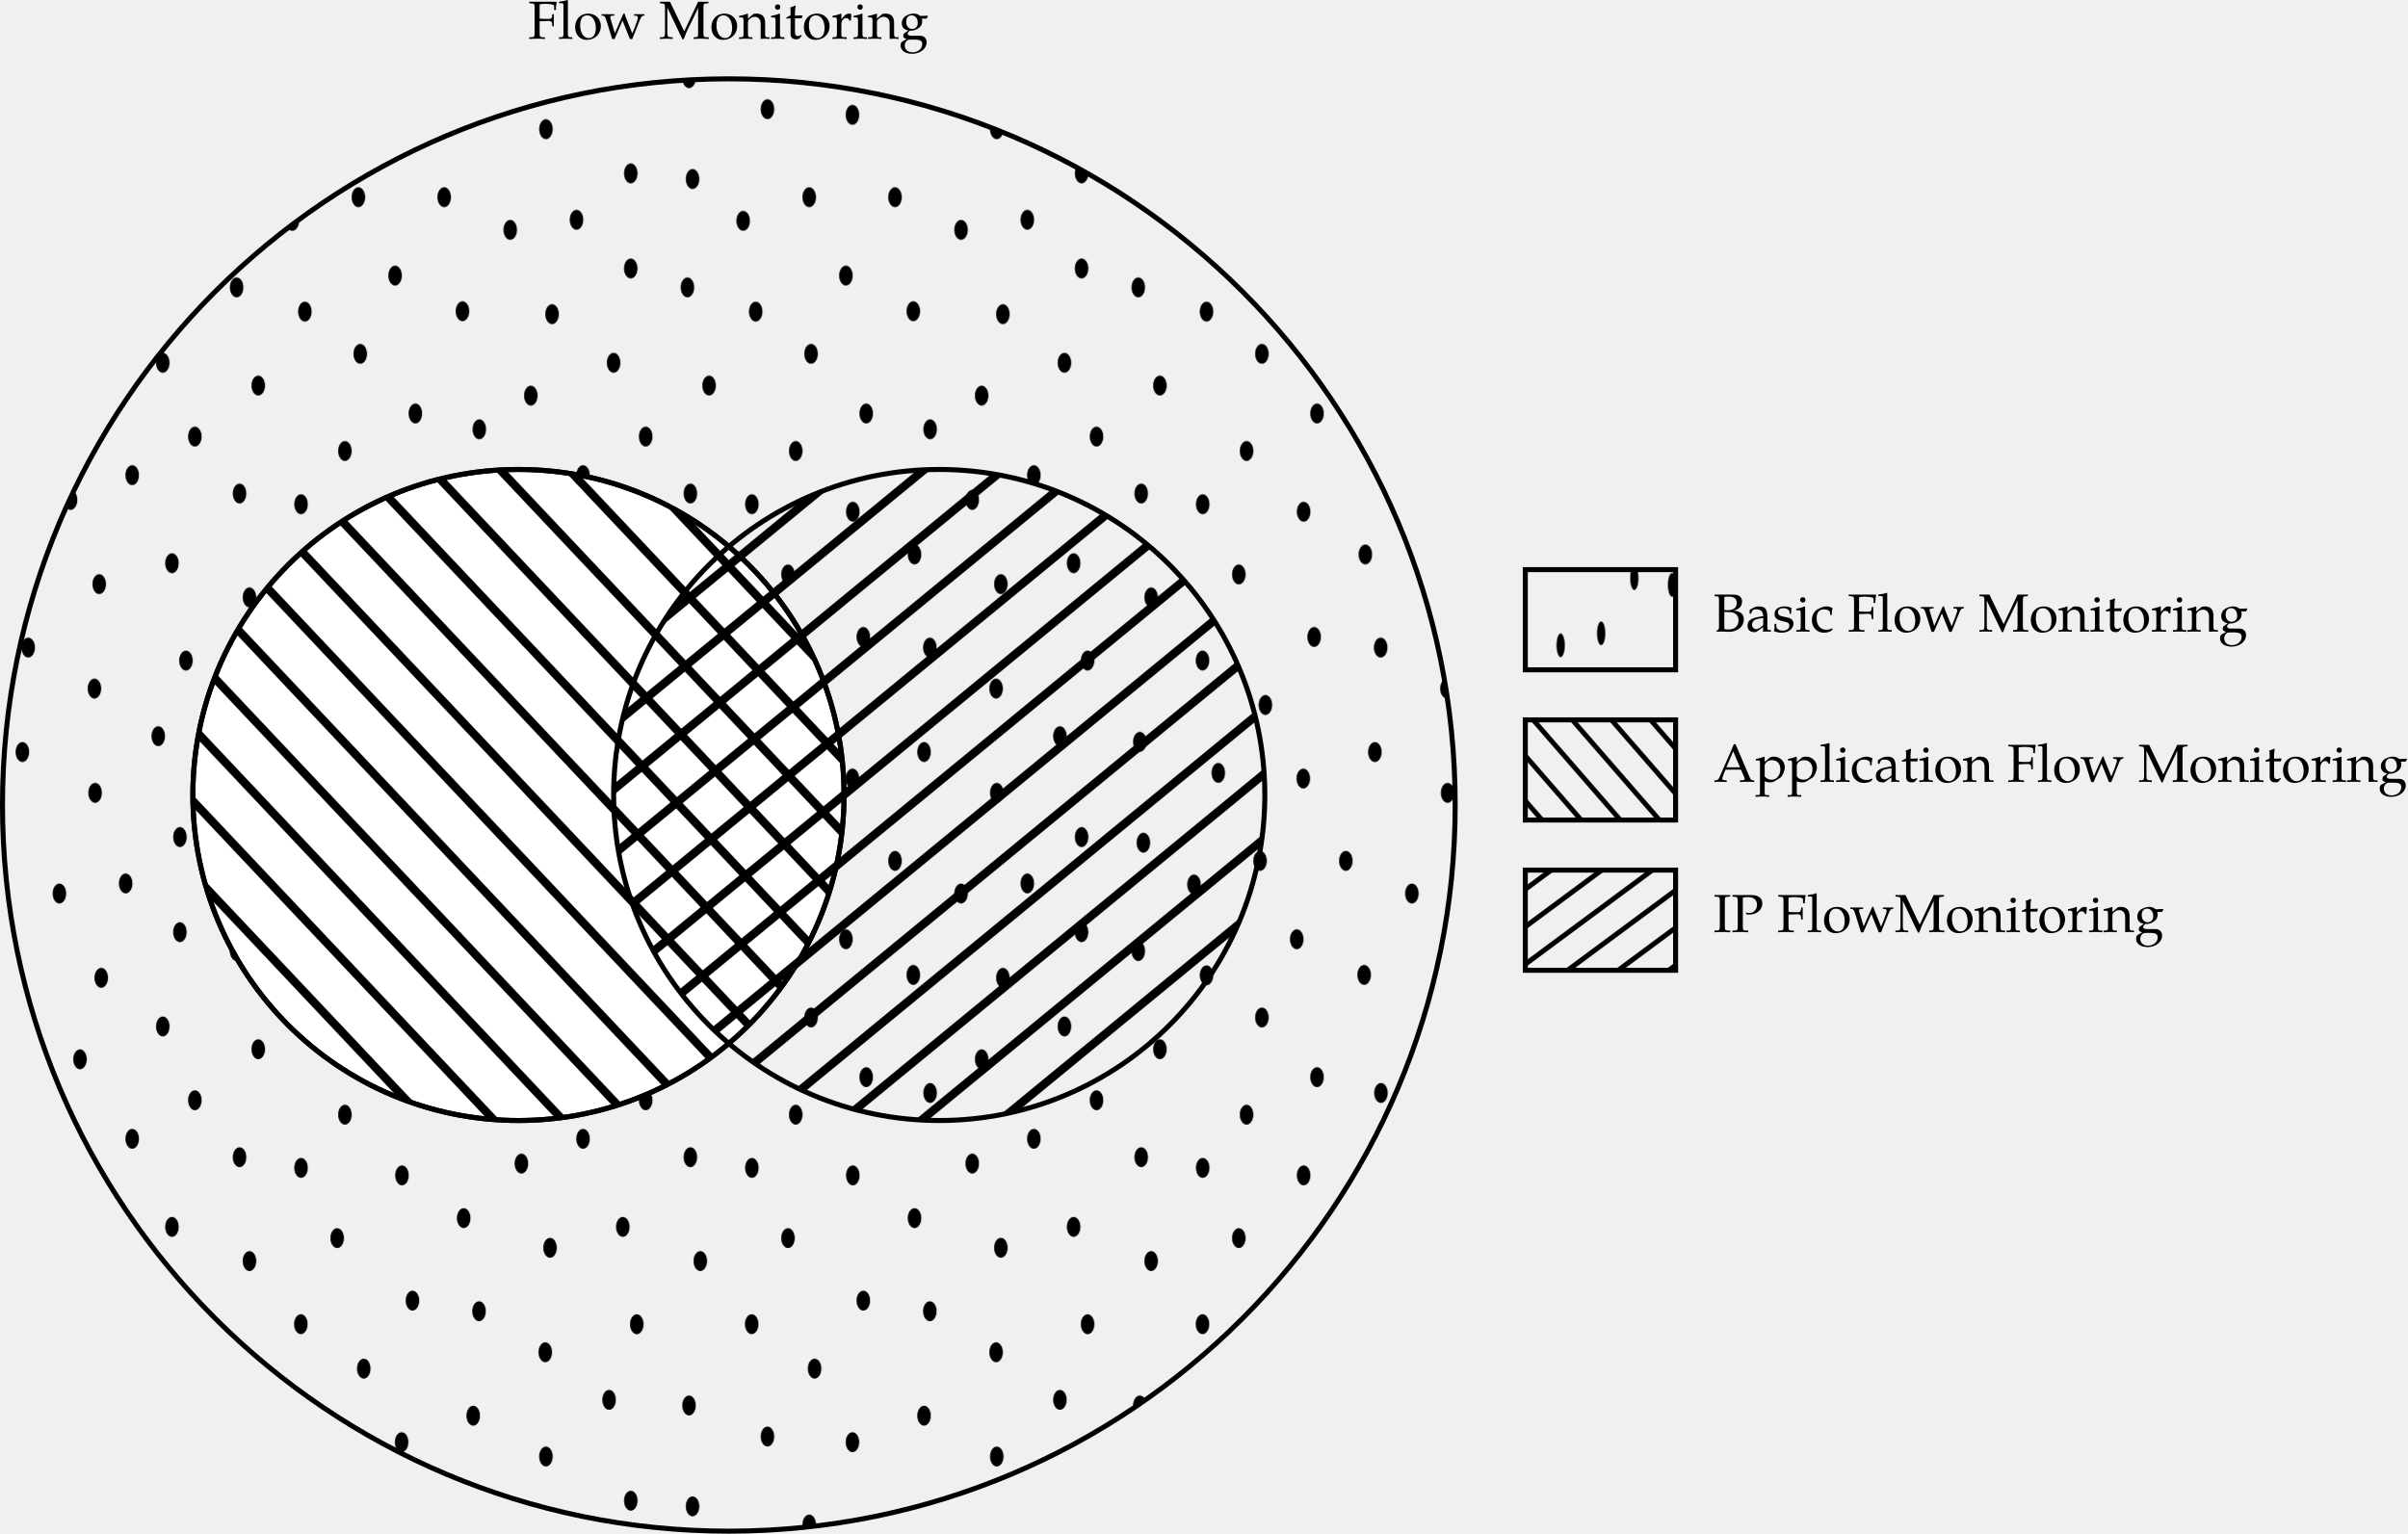
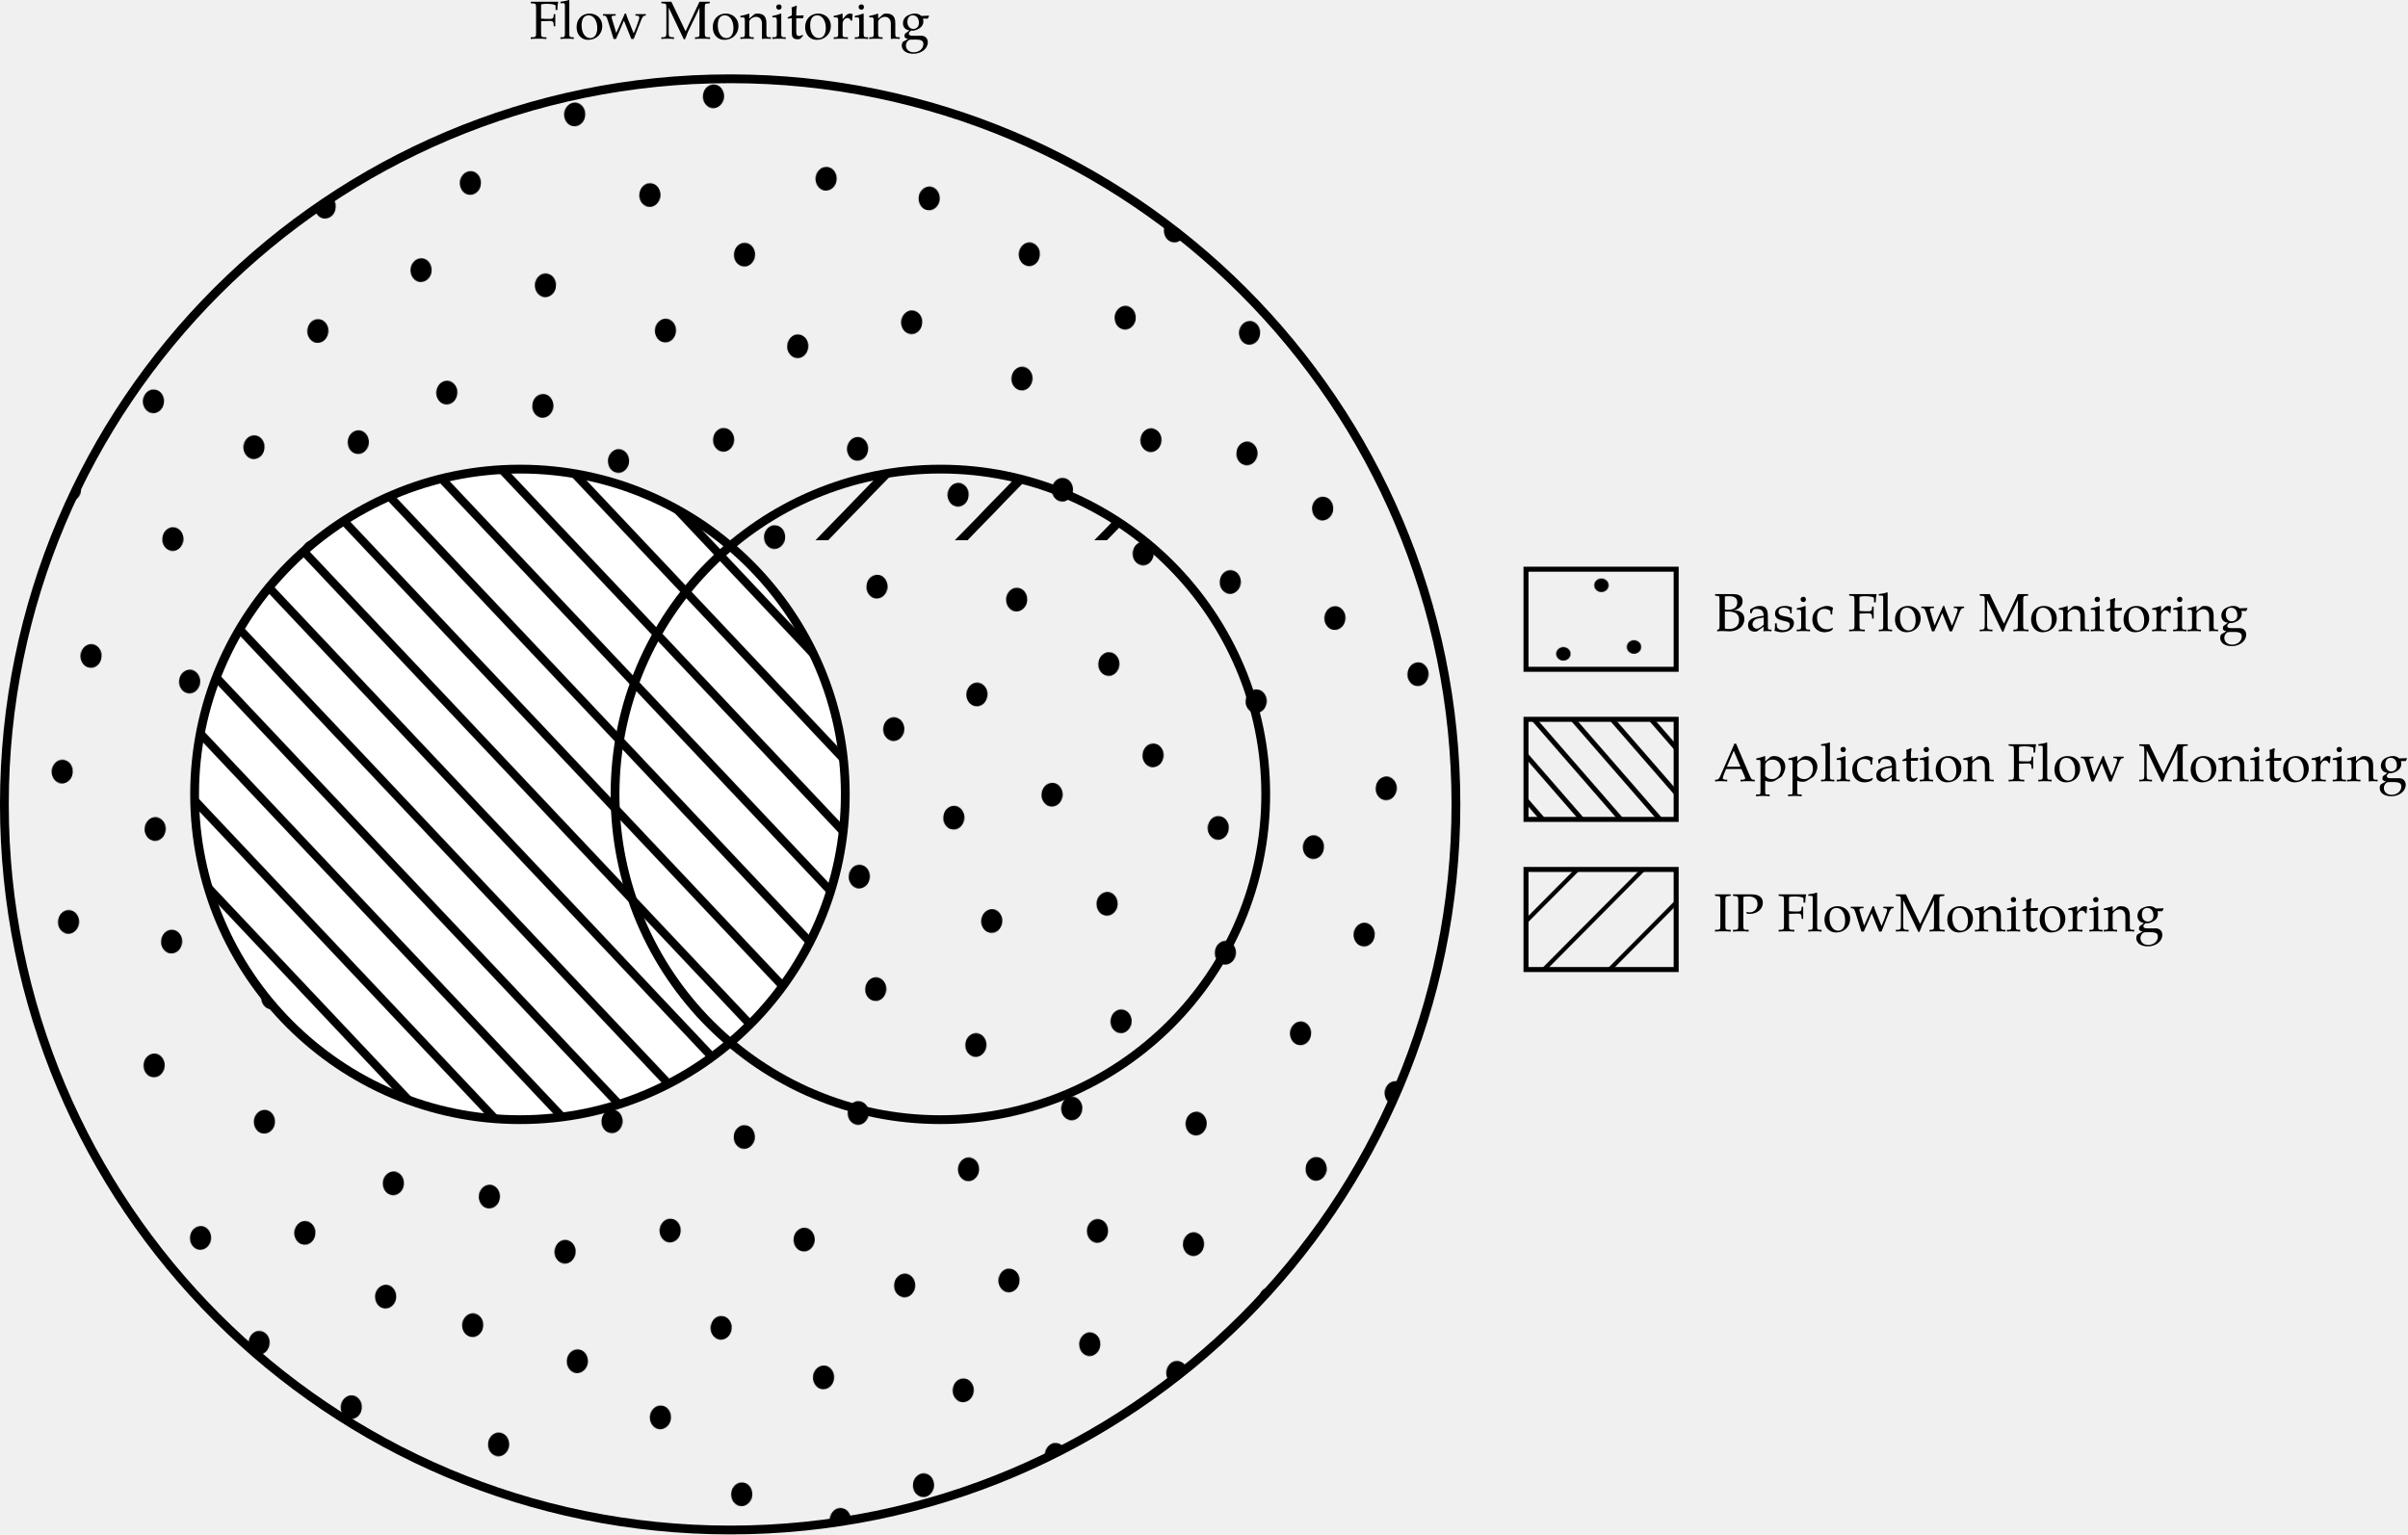
- <svg xmlns="http://www.w3.org/2000/svg" xmlns:xlink="http://www.w3.org/1999/xlink" width="127.189mm" height="81.027mm" viewBox="0 0 127.189 81.027" version="1.1" id="svg8">
+ <svg xmlns="http://www.w3.org/2000/svg" xmlns:xlink="http://www.w3.org/1999/xlink" width="127.289mm" height="81.127mm" viewBox="0 0 127.289 81.127" version="1.1" id="svg8">
  <defs id="defs2">
+     <pattern xlink:href="#Strips1_10" id="pattern2321" patternTransform="matrix(0.1590382,0.1579719,-2.385786,2.401889,0,0)" />
+     <pattern xlink:href="#Strips1_10" id="pattern2340" patternTransform="matrix(0.3453858,0.3348549,-7.830869,8.077144,0,0)" />
+     <pattern id="Strips1_10" patternTransform="translate(0,0) scale(10,10)" height="1" width="11" patternUnits="userSpaceOnUse">
+       <rect id="rect1639" height="2" width="1" y="-0.5" x="0" style="fill:black;stroke:none" />
+     </pattern>
    <pattern xlink:href="#Strips1_5" id="pattern6365" patternTransform="matrix(0.1960688,-0.1705071,1.46942,1.689709,1.58751,13.22917)" />
-     <pattern xlink:href="#Strips1_5" id="pattern6359" patternTransform="matrix(-0.1577931,-0.2129245,0.9467587,-0.7016195,1.58751,13.22917)" />
-     <pattern xlink:href="#Polkadots-med" id="pattern6345" patternTransform="matrix(1.455208,0,0,4.167708,1.58751,13.22917)" />
-     <pattern xlink:href="#Polkadots-med" id="pattern6215" patternTransform="scale(2.38125,3.50625)" />
+     <pattern xlink:href="#Polkadots-med" id="pattern6345" patternTransform="matrix(2.539193,0,0,2.390435,1.58751,13.22917)" />
+     <pattern xlink:href="#Polkadots-med" id="pattern6215" patternTransform="matrix(3.72207,0.2514913,-0.2824868,4.180802,0,0)" />
    <pattern id="Polkadots-med" patternTransform="translate(0,0) scale(10,10)" height="10" width="10" patternUnits="userSpaceOnUse">
      <circle id="circle5530" r="0.15" cy="0.810" cx="2.567" style="fill:black;stroke:none" />
      <circle id="circle5532" r="0.15" cy="2.33" cx="3.048" style="fill:black;stroke:none" />
      <circle id="circle5534" r="0.15" cy="2.415" cx="4.418" style="fill:black;stroke:none" />
      <circle id="circle5536" r="0.15" cy="3.029" cx="1.844" style="fill:black;stroke:none" />
      <circle id="circle5538" r="0.15" cy="1.363" cx="6.08" style="fill:black;stroke:none" />
      <circle id="circle5540" r="0.15" cy="4.413" cx="5.819" style="fill:black;stroke:none" />
      <circle id="circle5542" r="0.15" cy="4.048" cx="4.305" style="fill:black;stroke:none" />
      <circle id="circle5544" r="0.15" cy="3.045" cx="5.541" style="fill:black;stroke:none" />
      <circle id="circle5546" r="0.15" cy="5.527" cx="4.785" style="fill:black;stroke:none" />
      <circle id="circle5548" r="0.15" cy="5.184" cx="2.667" style="fill:black;stroke:none" />
      <circle id="circle5550" r="0.15" cy="1.448" cx="7.965" style="fill:black;stroke:none" />
      <circle id="circle5552" r="0.15" cy="5.049" cx="7.047" style="fill:black;stroke:none" />
      <circle id="circle5554" r="0.15" cy="0.895" cx="4.340" style="fill:black;stroke:none" />
      <circle id="circle5556" r="0.15" cy="0.340" cx="7.125" style="fill:black;stroke:none" />
      <circle id="circle5558" r="0.15" cy="1.049" cx="9.553" style="fill:black;stroke:none" />
      <circle id="circle5560" r="0.15" cy="2.689" cx="7.006" style="fill:black;stroke:none" />
      <circle id="circle5562" r="0.15" cy="2.689" cx="8.909" style="fill:black;stroke:none" />
      <circle id="circle5564" r="0.15" cy="4.407" cx="9.315" style="fill:black;stroke:none" />
      <circle id="circle5566" r="0.15" cy="3.870" cx="7.820" style="fill:black;stroke:none" />
      <circle id="circle5568" r="0.15" cy="5.948" cx="8.270" style="fill:black;stroke:none" />
      <circle id="circle5570" r="0.15" cy="7.428" cx="7.973" style="fill:black;stroke:none" />
      <circle id="circle5572" r="0.15" cy="8.072" cx="9.342" style="fill:black;stroke:none" />
      <circle id="circle5574" r="0.15" cy="9.315" cx="8.206" style="fill:black;stroke:none" />
      <circle id="circle5576" r="0.15" cy="9.475" cx="9.682" style="fill:black;stroke:none" />
      <circle id="circle5578" r="0.15" cy="6.186" cx="9.688" style="fill:black;stroke:none" />
      <circle id="circle5580" r="0.15" cy="6.296" cx="3.379" style="fill:black;stroke:none" />
      <circle id="circle5582" r="0.15" cy="8.204" cx="2.871" style="fill:black;stroke:none" />
      <circle id="circle5584" r="0.15" cy="8.719" cx="4.59" style="fill:black;stroke:none" />
      <circle id="circle5586" r="0.15" cy="9.671" cx="3.181" style="fill:black;stroke:none" />
      <circle id="circle5588" r="0.15" cy="7.315" cx="5.734" style="fill:black;stroke:none" />
      <circle id="circle5590" r="0.15" cy="6.513" cx="6.707" style="fill:black;stroke:none" />
      <circle id="circle5592" r="0.15" cy="9.670" cx="5.730" style="fill:black;stroke:none" />
      <circle id="circle5594" r="0.15" cy="8.373" cx="6.535" style="fill:black;stroke:none" />
      <circle id="circle5596" r="0.15" cy="7.154" cx="4.37" style="fill:black;stroke:none" />
      <circle id="circle5598" r="0.15" cy="7.25" cx="0.622" style="fill:black;stroke:none" />
      <circle id="circle5600" r="0.15" cy="5.679" cx="0.831" style="fill:black;stroke:none" />
      <circle id="circle5602" r="0.15" cy="8.519" cx="1.257" style="fill:black;stroke:none" />
      <circle id="circle5604" r="0.15" cy="6.877" cx="1.989" style="fill:black;stroke:none" />
      <circle id="circle5606" r="0.15" cy="3.181" cx="0.374" style="fill:black;stroke:none" />
      <circle id="circle5608" r="0.15" cy="1.664" cx="1.166" style="fill:black;stroke:none" />
      <circle id="circle5610" r="0.15" cy="0.093" cx="1.151" style="fill:black;stroke:none" />
      <circle id="circle5612" r="0.15" cy="10.093" cx="1.151" style="fill:black;stroke:none" />
      <circle id="circle5614" r="0.15" cy="4.451" cx="1.302" style="fill:black;stroke:none" />
      <circle id="circle5616" r="0.15" cy="3.763" cx="3.047" style="fill:black;stroke:none" />
    </pattern>
-     <pattern xlink:href="#Strips1_5" id="pattern6029" patternTransform="matrix(0.2799025,0.3407508,-2.559655,2.102574,0,0)" />
    <pattern xlink:href="#Strips1_5" id="pattern6023" patternTransform="matrix(-0.3207604,0.3026041,-2.273105,-2.409492,0,0)" />
    <pattern id="Strips1_5" patternTransform="translate(0,0) scale(10,10)" height="1" width="6" patternUnits="userSpaceOnUse">
      <rect id="rect5288" height="2" width="1" y="-0.5" x="0" style="fill:black;stroke:none" />
    </pattern>
  </defs>
-   <g id="layer1" transform="translate(-21.56334,-34.0719)">
-     <circle style="fill:url(#pattern6215);fill-opacity:1;stroke:#000000;stroke-width:0.265;stroke-miterlimit:4;stroke-dasharray:none;stroke-dashoffset:0;stroke-opacity:1" id="path4528" cx="60.06" cy="76.602" r="38.365" />
+   <g id="layer1" transform="translate(-21.46334,-34.0719)">
+     <circle style="fill:url(#pattern6215);fill-opacity:1;stroke:#000000;stroke-width:0.465;stroke-miterlimit:4;stroke-dasharray:none;stroke-dashoffset:0;stroke-opacity:1" id="path4528" cx="60.06" cy="76.602" r="38.365" />
    <text xml:space="preserve" style="font-style:normal;font-variant:normal;font-weight:normal;font-stretch:normal;font-size:2.822px;line-height:1.25;font-family:TeXGyrePagella;-inkscape-font-specification:TeXGyrePagella;letter-spacing:0px;word-spacing:0px;fill:#000000;fill-opacity:1;stroke:none;stroke-width:0.265" x="112.046" y="67.438" id="text4512">
      <tspan id="tspan4510" x="112.046" y="67.438" style="stroke-width:0.265">Basic Flow Monitoring</tspan>
    </text>
    <circle style="fill:#ffffff;fill-opacity:1;fill-rule:nonzero;stroke:#000000;stroke-width:0.265;stroke-miterlimit:4;stroke-dasharray:none;stroke-dashoffset:0;stroke-opacity:1" id="path4522-7" cx="48.948" cy="76.073" r="17.198" />
-     <circle style="fill:url(#pattern6023);fill-opacity:1;fill-rule:nonzero;stroke:#000000;stroke-width:0.265;stroke-miterlimit:4;stroke-dasharray:none;stroke-dashoffset:0;stroke-opacity:1" id="path4522" cx="48.948" cy="76.073" r="17.198" />
-     <circle style="fill:url(#pattern6029);fill-opacity:1;stroke:#000000;stroke-width:0.265;stroke-miterlimit:4;stroke-dasharray:none;stroke-dashoffset:0;stroke-opacity:1" id="path4526" cx="71.173" cy="76.073" r="17.198" />
+     <circle style="fill:url(#pattern6023);fill-opacity:1;fill-rule:nonzero;stroke:#000000;stroke-width:0.465;stroke-miterlimit:4;stroke-dasharray:none;stroke-dashoffset:0;stroke-opacity:1" id="path4522" cx="48.948" cy="76.073" r="17.198" />
+     <circle style="fill:url(#pattern2340);fill-opacity:1;stroke:#000000;stroke-width:0.465;stroke-miterlimit:4;stroke-dasharray:none;stroke-dashoffset:0;stroke-opacity:1" id="path4526" cx="71.173" cy="76.073" r="17.198" />
    <text xml:space="preserve" style="font-style:normal;font-variant:normal;font-weight:normal;font-stretch:normal;font-size:2.822px;line-height:1.25;font-family:TeXGyrePagella;-inkscape-font-specification:TeXGyrePagella;letter-spacing:0px;word-spacing:0px;fill:#000000;fill-opacity:1;stroke:none;stroke-width:0.265" x="112.057" y="83.313" id="text4516">
      <tspan x="112.057" y="83.313" style="stroke-width:0.265" id="tspan4534">IP FlowMonitoring</tspan>
    </text>
    <text xml:space="preserve" style="font-style:normal;font-variant:normal;font-weight:normal;font-stretch:normal;font-size:2.822px;line-height:1.25;font-family:TeXGyrePagella;-inkscape-font-specification:TeXGyrePagella;letter-spacing:0px;word-spacing:0px;fill:#000000;fill-opacity:1;stroke:none;stroke-width:0.265;stroke-miterlimit:4;stroke-dasharray:none" x="112.077" y="75.375" id="text4520">
      <tspan x="112.077" y="75.375" style="stroke-width:0.265;stroke-miterlimit:4;stroke-dasharray:none" id="tspan4532">Application Flow Monitoring</tspan>
    </text>
    <rect style="opacity:1;fill:url(#pattern6345);fill-opacity:1;fill-rule:nonzero;stroke:#000000;stroke-width:0.265;stroke-miterlimit:4;stroke-dasharray:none;stroke-dashoffset:0;stroke-opacity:1" id="rect6249" width="7.938" height="5.292" x="102.129" y="64.167" />
    <rect style="opacity:1;fill:url(#pattern6365);fill-opacity:1;fill-rule:nonzero;stroke:#000000;stroke-width:0.265;stroke-miterlimit:4;stroke-dasharray:none;stroke-dashoffset:0;stroke-opacity:1" id="rect6347" width="7.938" height="5.292" x="102.129" y="72.104" />
-     <rect style="opacity:1;fill:url(#pattern6359);fill-opacity:1;fill-rule:nonzero;stroke:#000000;stroke-width:0.265;stroke-miterlimit:4;stroke-dasharray:none;stroke-dashoffset:0;stroke-opacity:1" id="rect6349" width="7.938" height="5.292" x="102.129" y="80.042" />
+     <rect style="opacity:1;fill:url(#pattern2321);fill-opacity:1;fill-rule:nonzero;stroke:#000000;stroke-width:0.265;stroke-miterlimit:4;stroke-dasharray:none;stroke-dashoffset:0;stroke-opacity:1" id="rect6349" width="7.938" height="5.292" x="102.129" y="80.042" />
    <text xml:space="preserve" style="font-style:normal;font-variant:normal;font-weight:normal;font-stretch:normal;font-size:2.822px;line-height:1.25;font-family:TeXGyrePagella;-inkscape-font-specification:TeXGyrePagella;letter-spacing:0px;word-spacing:0px;fill:#000000;fill-opacity:1;stroke:none;stroke-width:0.265" x="49.456" y="36.121" id="text6407">
      <tspan id="tspan6405" x="49.456" y="36.121" style="stroke-width:0.265">Flow Monitoring</tspan>
    </text>
  </g>
</svg>
